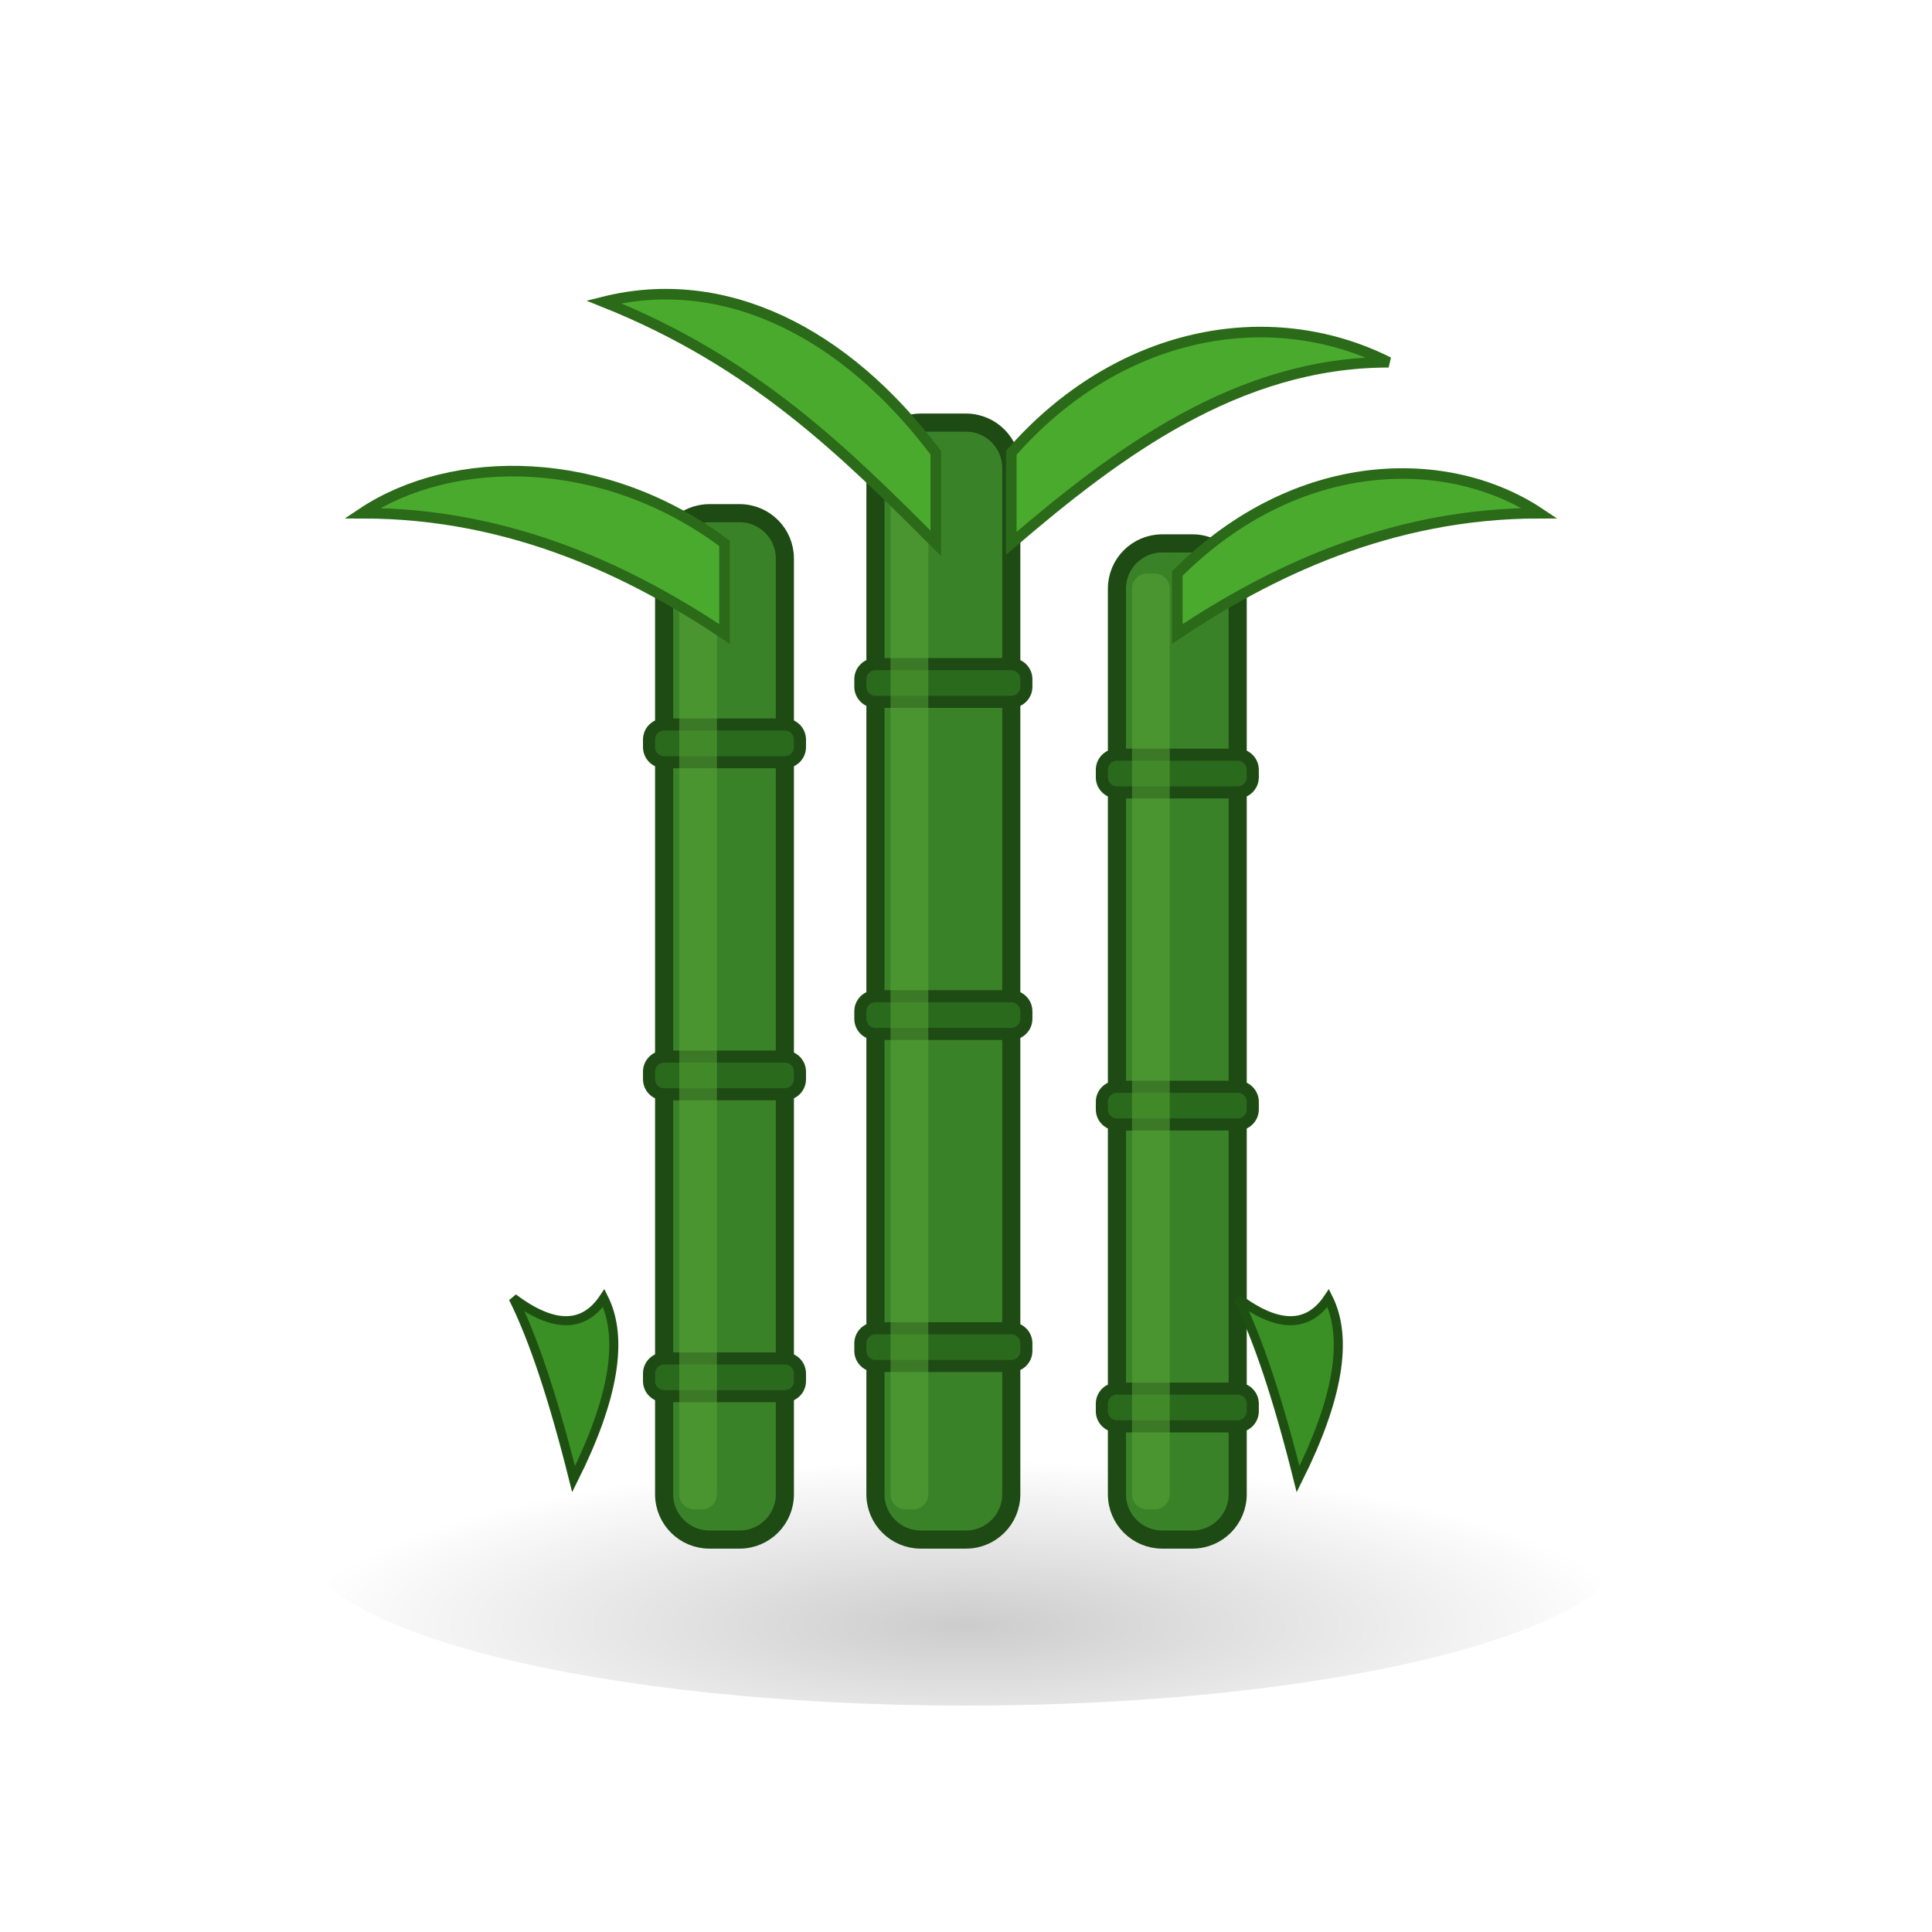
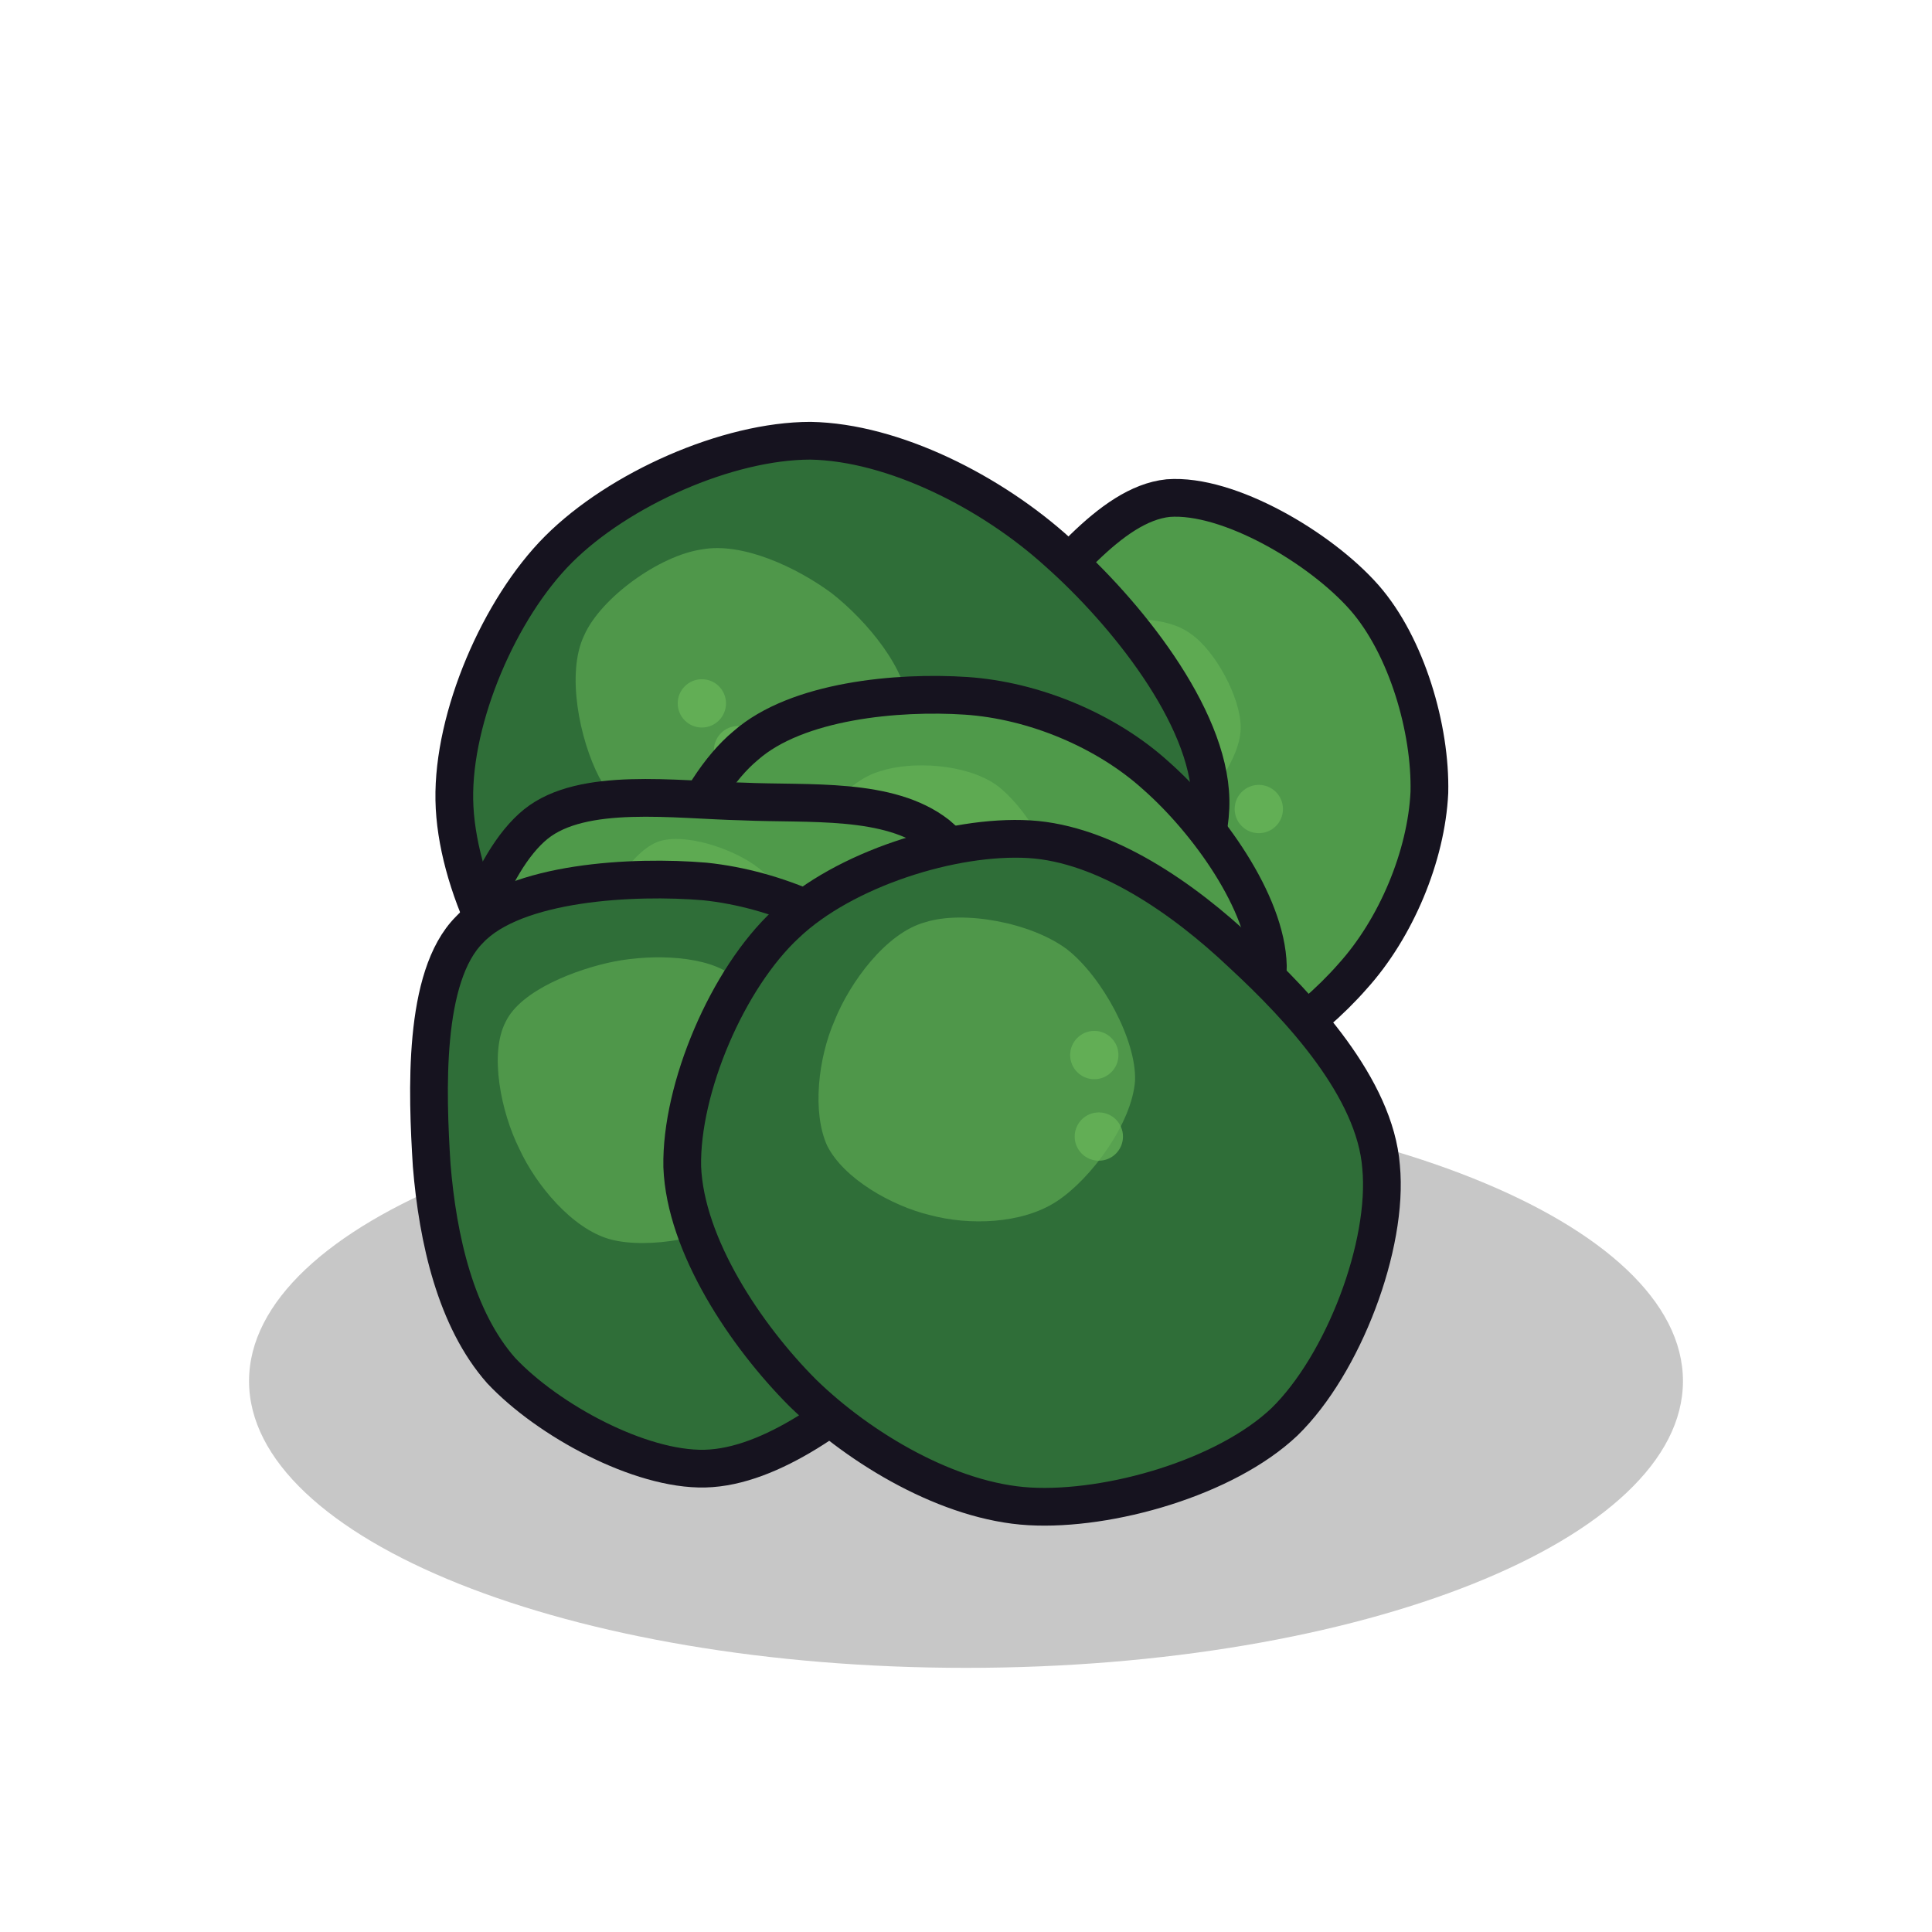
<svg xmlns="http://www.w3.org/2000/svg" width="128" height="128" viewBox="0 0 128 128">
-   <defs>
-     <radialGradient id="shadow" cx="50%" cy="76%" r="50%">
-       <stop offset="0%" stop-color="#000" stop-opacity="0.2" />
-       <stop offset="100%" stop-color="#000" stop-opacity="0" />
-     </radialGradient>
-   </defs>
-   <ellipse cx="64" cy="102" rx="44" ry="11" fill="url(#shadow)" />
-   <g fill="#3a8228" stroke="#1e4a14" stroke-width="1.2">
-     <rect x="44" y="34" width="8" height="68" rx="3" />
-     <rect x="58" y="28" width="9" height="74" rx="3" />
-     <rect x="74" y="36" width="8" height="66" rx="3" />
-   </g>
-   <g fill="#2a6a1c" stroke="#1e4a14" stroke-width="0.8">
-     <rect x="43" y="48" width="10" height="2.5" rx="1" />
-     <rect x="43" y="70" width="10" height="2.5" rx="1" />
-     <rect x="43" y="90" width="10" height="2.5" rx="1" />
-     <rect x="57" y="44" width="11" height="2.5" rx="1" />
-     <rect x="57" y="66" width="11" height="2.5" rx="1" />
-     <rect x="57" y="88" width="11" height="2.5" rx="1" />
-     <rect x="73" y="50" width="10" height="2.5" rx="1" />
-     <rect x="73" y="72" width="10" height="2.5" rx="1" />
-     <rect x="73" y="92" width="10" height="2.5" rx="1" />
-   </g>
-   <g fill="#5aa838" opacity="0.5">
-     <rect x="45" y="36" width="2.5" height="64" rx="1" />
-     <rect x="59" y="30" width="2.5" height="70" rx="1" />
-     <rect x="75" y="38" width="2.5" height="62" rx="1" />
-   </g>
-   <g fill="#4aaa2e" stroke="#2a6a18" stroke-width="0.7">
-     <path d="M48 36 C40 30 30 30 24 34 C34 34 42 38 48 42Z" />
-     <path d="M62 30 C56 22 48 18 40 20 C50 24 56 30 62 36Z" />
-     <path d="M78 38 C86 30 96 30 102 34 C92 34 84 38 78 42Z" />
-     <path d="M67 30 C74 22 84 20 92 24 C82 24 74 30 67 36Z" />
-   </g>
-   <g fill="#3a9024" stroke="#1e5012" stroke-width="0.6">
-     <path d="M38 98 Q36 90 34 86 Q38 89 40 86 Q42 90 38 98Z" />
-     <path d="M86 98 Q84 90 82 86 Q86 89 88 86 Q90 90 86 98Z" />
-   </g>
+   <ellipse cx="64.0" cy="91.5" rx="47.5" ry="19.0" fill="#000000" opacity="0.22" />
+   <path d="M 94.7 52.5 C 94.5 56.7, 92.5 61.5, 89.6 64.7 C 86.8 67.9, 81.6 71.8, 77.4 71.9 C 73.3 72.0, 68.0 68.4, 64.8 65.2 C 61.6 61.9, 57.9 56.4, 58.2 52.5 C 58.5 48.6, 63.5 45.0, 66.7 41.8 C 69.9 38.5, 73.5 33.4, 77.4 33.0 C 81.4 32.7, 87.5 36.3, 90.4 39.6 C 93.2 42.8, 94.8 48.3, 94.7 52.5 Z" fill="#4f9a4a" stroke="#16131f" stroke-width="2.5" stroke-linejoin="round" />
+   <path d="M 82.2 48.2 C 82.2 50.2, 80.2 52.9, 78.6 54.0 C 77.0 55.1, 74.5 55.1, 72.5 54.7 C 70.4 54.4, 67.2 53.6, 66.2 51.9 C 65.1 50.2, 65.1 46.2, 66.1 44.4 C 67.2 42.6, 70.3 41.7, 72.4 41.3 C 74.5 40.9, 77.3 40.8, 78.9 42.0 C 80.5 43.1, 82.2 46.2, 82.2 48.2 Z" fill="#69b85a" opacity="0.55" />
+   <circle cx="83.4" cy="53.6" r="1.6" fill="#69b85a" opacity="0.7" />
+   <circle cx="70.8" cy="50.6" r="1.6" fill="#69b85a" opacity="0.7" />
+   <path d="M 80.2 53.0 C 80.3 58.6, 75.0 66.1, 70.6 69.9 C 66.2 73.8, 59.2 76.1, 53.7 76.0 C 48.2 75.8, 41.5 72.9, 37.6 69.1 C 33.6 65.3, 30.2 58.5, 30.1 53.0 C 30.0 47.5, 33.1 40.3, 37.0 36.4 C 41.0 32.4, 48.2 29.2, 53.7 29.2 C 59.2 29.3, 65.7 32.6, 70.1 36.6 C 74.5 40.5, 80.1 47.4, 80.2 53.0 Z" fill="#2f6e38" stroke="#16131f" stroke-width="2.5" stroke-linejoin="round" />
+   <path d="M 60.2 47.1 C 60.3 49.8, 57.9 53.8, 55.6 55.5 C 53.4 57.2, 49.3 57.9, 46.6 57.3 C 44.0 56.6, 41.1 54.0, 39.7 51.5 C 38.4 49.0, 37.5 44.6, 38.7 42.1 C 39.8 39.6, 43.7 36.8, 46.5 36.4 C 49.2 35.9, 52.8 37.6, 55.1 39.3 C 57.4 41.1, 60.2 44.4, 60.2 47.1 Z" fill="#69b85a" opacity="0.55" />
+   <circle cx="46.5" cy="46.6" r="1.6" fill="#69b85a" opacity="0.7" />
+   <circle cx="48.9" cy="49.7" r="1.6" fill="#69b85a" opacity="0.7" />
+   <path d="M 84.0 64.0 C 84.0 68.2, 80.1 73.6, 76.8 76.8 C 73.4 79.9, 68.2 82.8, 64.0 82.7 C 59.8 82.6, 55.2 79.3, 51.8 76.2 C 48.4 73.1, 43.9 68.5, 43.5 64.0 C 43.1 59.5, 45.9 52.3, 49.4 49.4 C 52.8 46.4, 59.5 45.8, 64.0 46.1 C 68.5 46.4, 73.3 48.4, 76.6 51.4 C 80.0 54.4, 83.9 59.8, 84.0 64.0 Z" fill="#4f9a4a" stroke="#16131f" stroke-width="2.5" stroke-linejoin="round" />
+   <path d="M 70.0 59.2 C 70.0 61.7, 67.9 65.1, 66.0 66.5 C 64.0 67.9, 60.4 68.2, 58.3 67.6 C 56.2 66.9, 54.0 64.5, 53.2 62.6 C 52.4 60.7, 52.6 57.9, 53.5 56.0 C 54.3 54.1, 56.2 51.7, 58.3 51.1 C 60.4 50.4, 64.0 50.6, 66.0 52.0 C 67.9 53.4, 70.0 56.8, 70.0 59.2 Z" fill="#69b85a" opacity="0.55" />
+   <circle cx="59.7" cy="69.7" r="1.6" fill="#69b85a" opacity="0.7" />
+   <circle cx="70.7" cy="70.9" r="1.6" fill="#69b85a" opacity="0.7" />
+   <path d="M 68.1 68.3 C 68.1 72.5, 65.0 78.4, 61.9 81.0 C 58.7 83.6, 53.2 84.1, 49.2 83.9 C 45.1 83.7, 40.8 82.4, 37.7 79.8 C 34.6 77.2, 30.8 72.5, 30.5 68.3 C 30.1 64.1, 32.4 57.1, 35.5 54.6 C 38.6 52.1, 44.7 53.0, 49.2 53.1 C 53.6 53.3, 58.9 52.8, 62.1 55.3 C 65.2 57.9, 68.1 64.0, 68.1 68.3 Z" fill="#4f9a4a" stroke="#16131f" stroke-width="2.5" stroke-linejoin="round" />
+   <path d="M 53.3 63.9 C 53.2 65.9, 51.7 68.1, 50.1 69.5 C 48.6 70.9, 45.7 72.7, 43.8 72.3 C 41.9 72.0, 39.2 69.3, 38.5 67.4 C 37.8 65.5, 38.6 62.9, 39.5 60.9 C 40.4 59.0, 42.0 56.2, 43.8 55.7 C 45.7 55.2, 49.1 56.4, 50.6 57.8 C 52.2 59.1, 53.4 62.0, 53.3 63.9 Z" fill="#69b85a" opacity="0.55" />
+   <circle cx="51.7" cy="66.5" r="1.6" fill="#69b85a" opacity="0.7" />
+   <circle cx="47.6" cy="73.8" r="1.6" fill="#69b85a" opacity="0.7" />
+   <path d="M 67.7 77.2 C 67.6 81.6, 63.1 86.7, 59.6 90.1 C 56.1 93.4, 51.1 97.2, 46.7 97.3 C 42.4 97.4, 36.3 94.1, 33.2 90.8 C 30.2 87.4, 29.0 82.1, 28.6 77.2 C 28.3 72.4, 28.0 64.7, 31.1 61.6 C 34.1 58.4, 42.0 58.0, 46.7 58.4 C 51.5 58.9, 56.3 61.1, 59.8 64.2 C 63.3 67.3, 67.7 72.9, 67.7 77.2 Z" fill="#2f6e38" stroke="#16131f" stroke-width="2.5" stroke-linejoin="round" />
+   <path d="M 50.9 72.1 C 51.0 74.7, 51.0 78.7, 49.2 80.4 C 47.5 82.0, 42.9 82.8, 40.4 82.1 C 37.9 81.4, 35.5 78.5, 34.4 76.1 C 33.2 73.7, 32.4 69.8, 33.5 67.7 C 34.5 65.6, 38.2 64.2, 40.7 63.7 C 43.3 63.2, 46.9 63.3, 48.6 64.7 C 50.3 66.1, 50.8 69.5, 50.9 72.1 Z" fill="#69b85a" opacity="0.55" />
+   <circle cx="48.0" cy="83.6" r="1.6" fill="#69b85a" opacity="0.7" />
+   <circle cx="52.3" cy="81.0" r="1.6" fill="#69b85a" opacity="0.7" />
+   <path d="M 91.5 77.3 C 92.0 82.5, 89.0 90.4, 85.1 94.2 C 81.2 97.9, 73.5 100.1, 68.2 99.8 C 62.9 99.5, 57.0 96.0, 53.2 92.3 C 49.4 88.5, 45.4 82.5, 45.2 77.3 C 45.1 72.1, 48.2 64.8, 52.1 61.2 C 55.9 57.6, 63.1 55.3, 68.2 55.6 C 73.2 55.9, 78.4 59.5, 82.3 63.2 C 86.2 66.8, 91.1 72.1, 91.5 77.3 Z" fill="#2f6e38" stroke="#16131f" stroke-width="2.5" stroke-linejoin="round" />
+   <path d="M 75.2 71.6 C 75.0 74.4, 72.3 78.1, 70.0 79.6 C 67.7 81.1, 64.2 81.2, 61.6 80.5 C 59.1 79.9, 55.9 78.1, 54.8 75.9 C 53.8 73.7, 54.2 70.1, 55.3 67.6 C 56.3 65.1, 58.7 61.8, 61.3 61.1 C 63.8 60.3, 68.3 61.1, 70.7 62.9 C 73.0 64.7, 75.3 68.9, 75.2 71.6 Z" fill="#69b85a" opacity="0.55" />
+   <circle cx="72.8" cy="75.3" r="1.6" fill="#69b85a" opacity="0.7" />
+   <circle cx="72.5" cy="69.9" r="1.6" fill="#69b85a" opacity="0.7" />
</svg>
